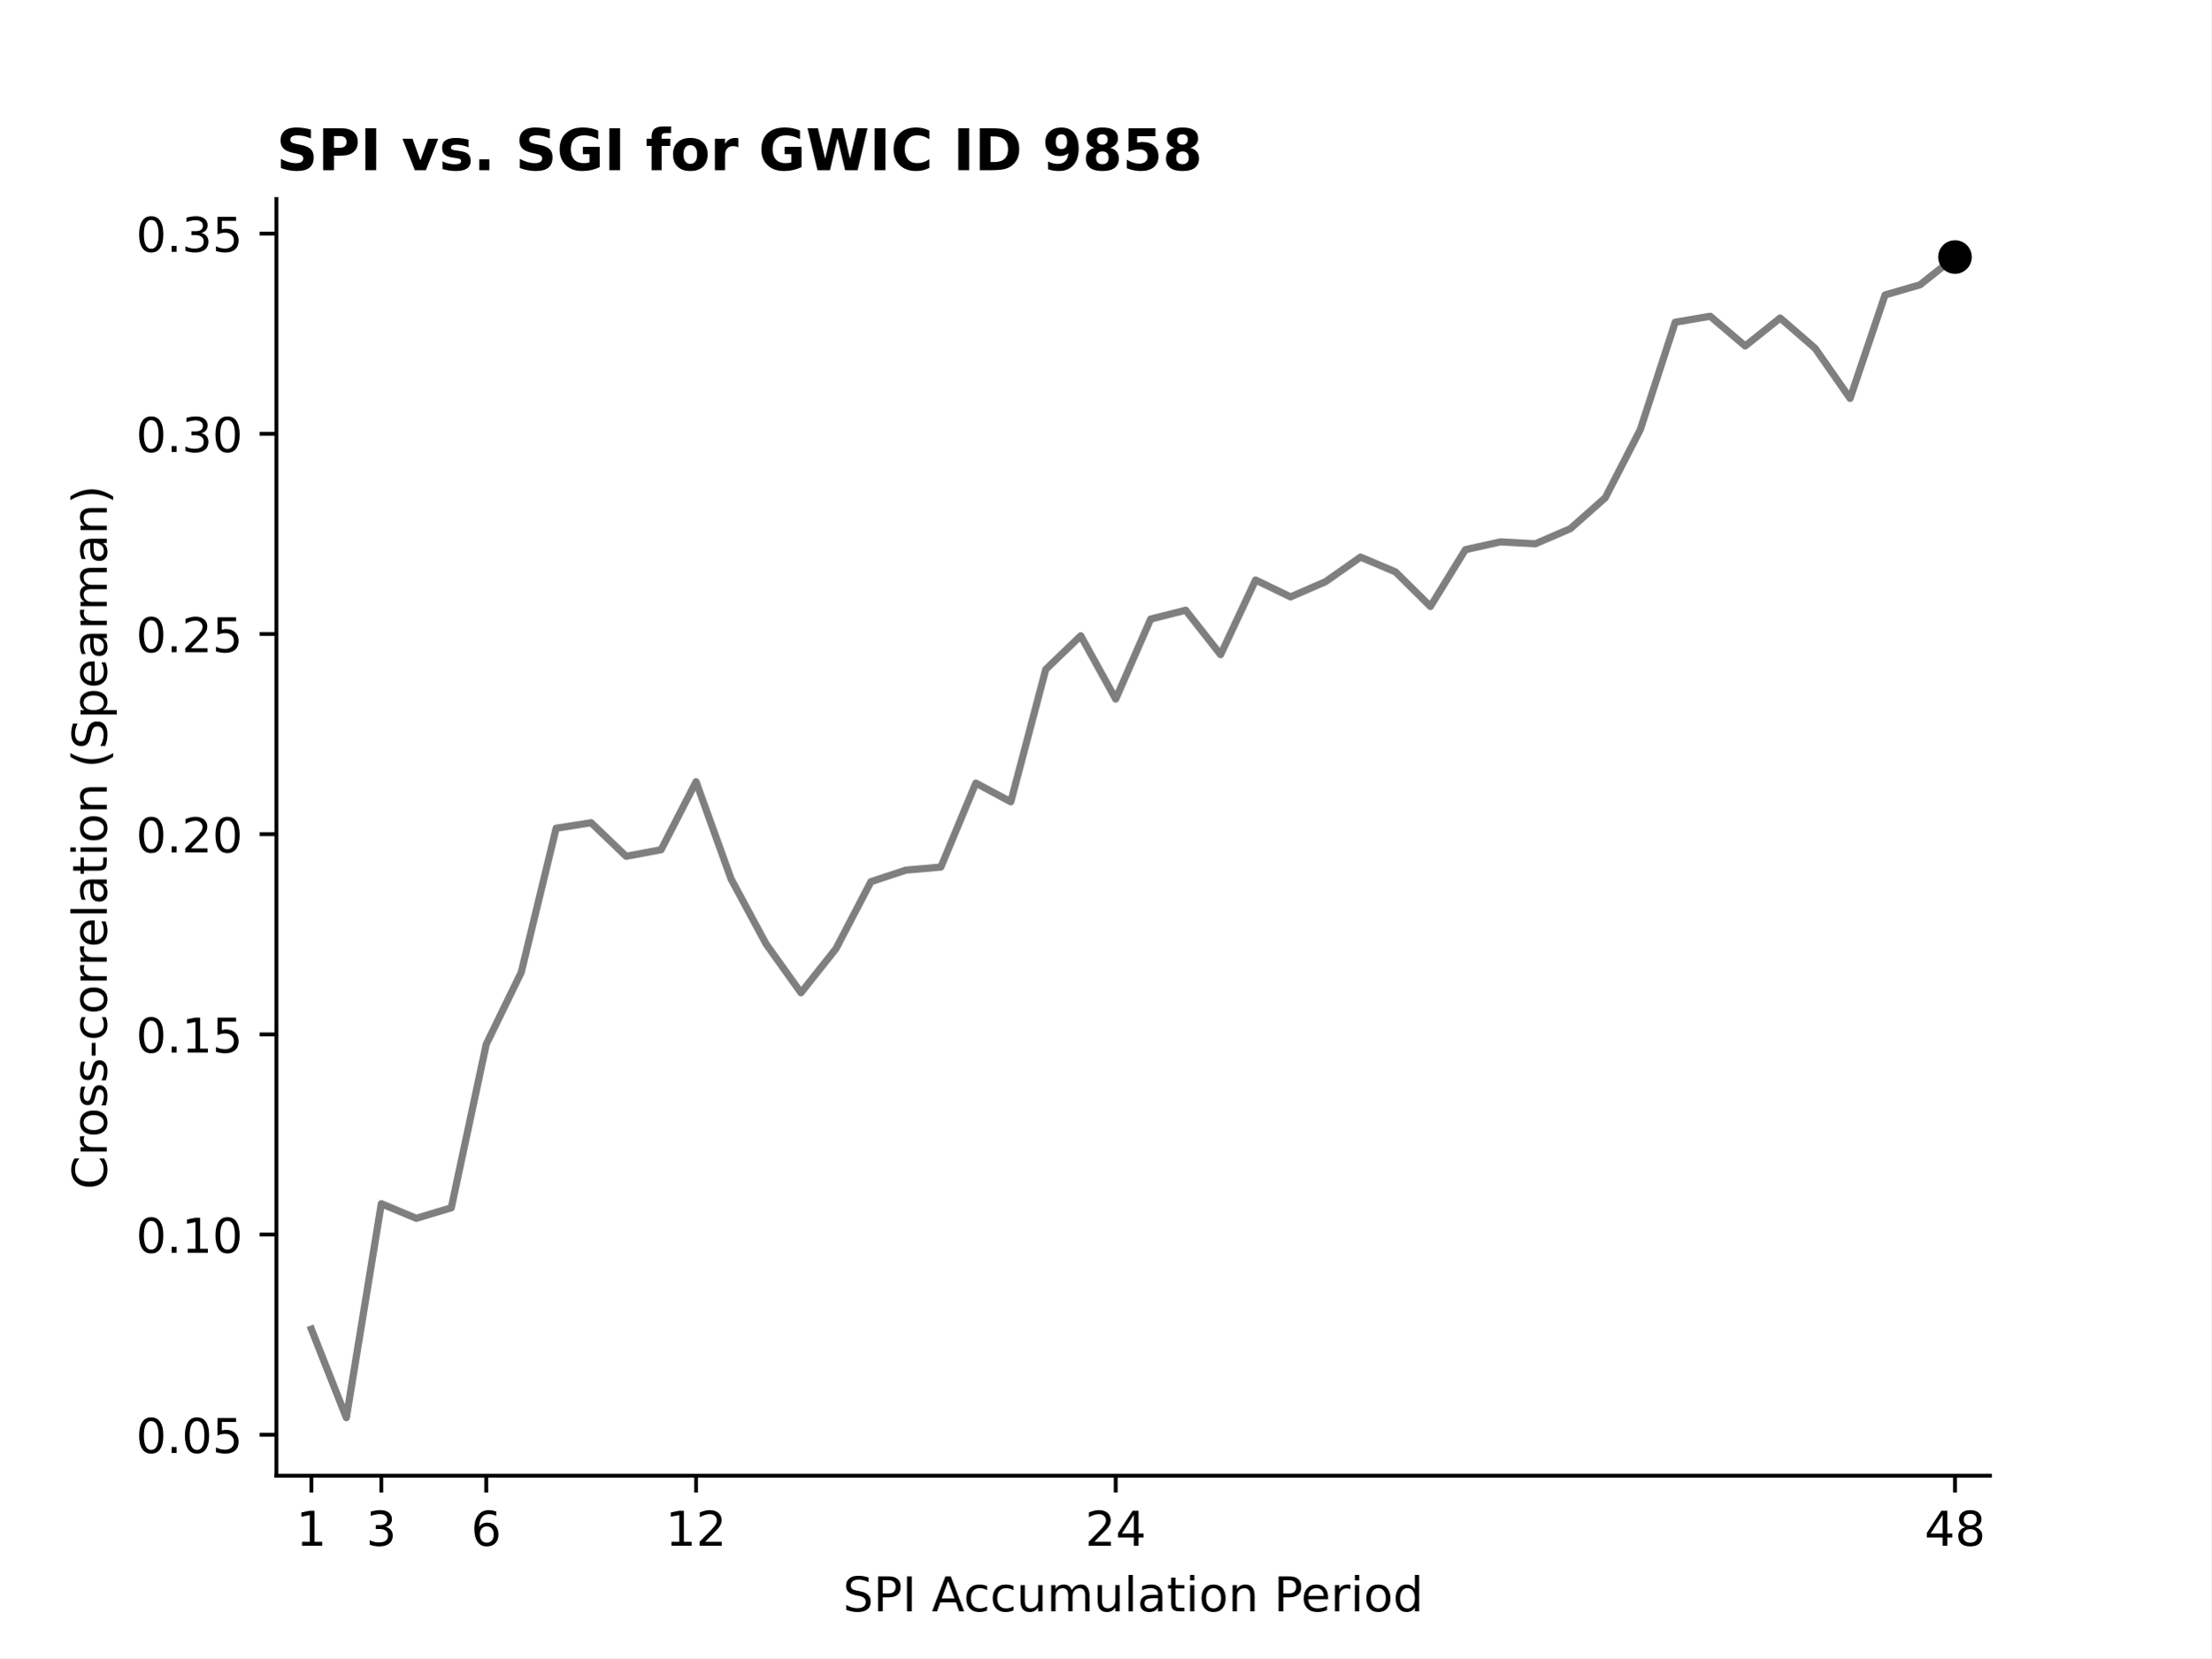
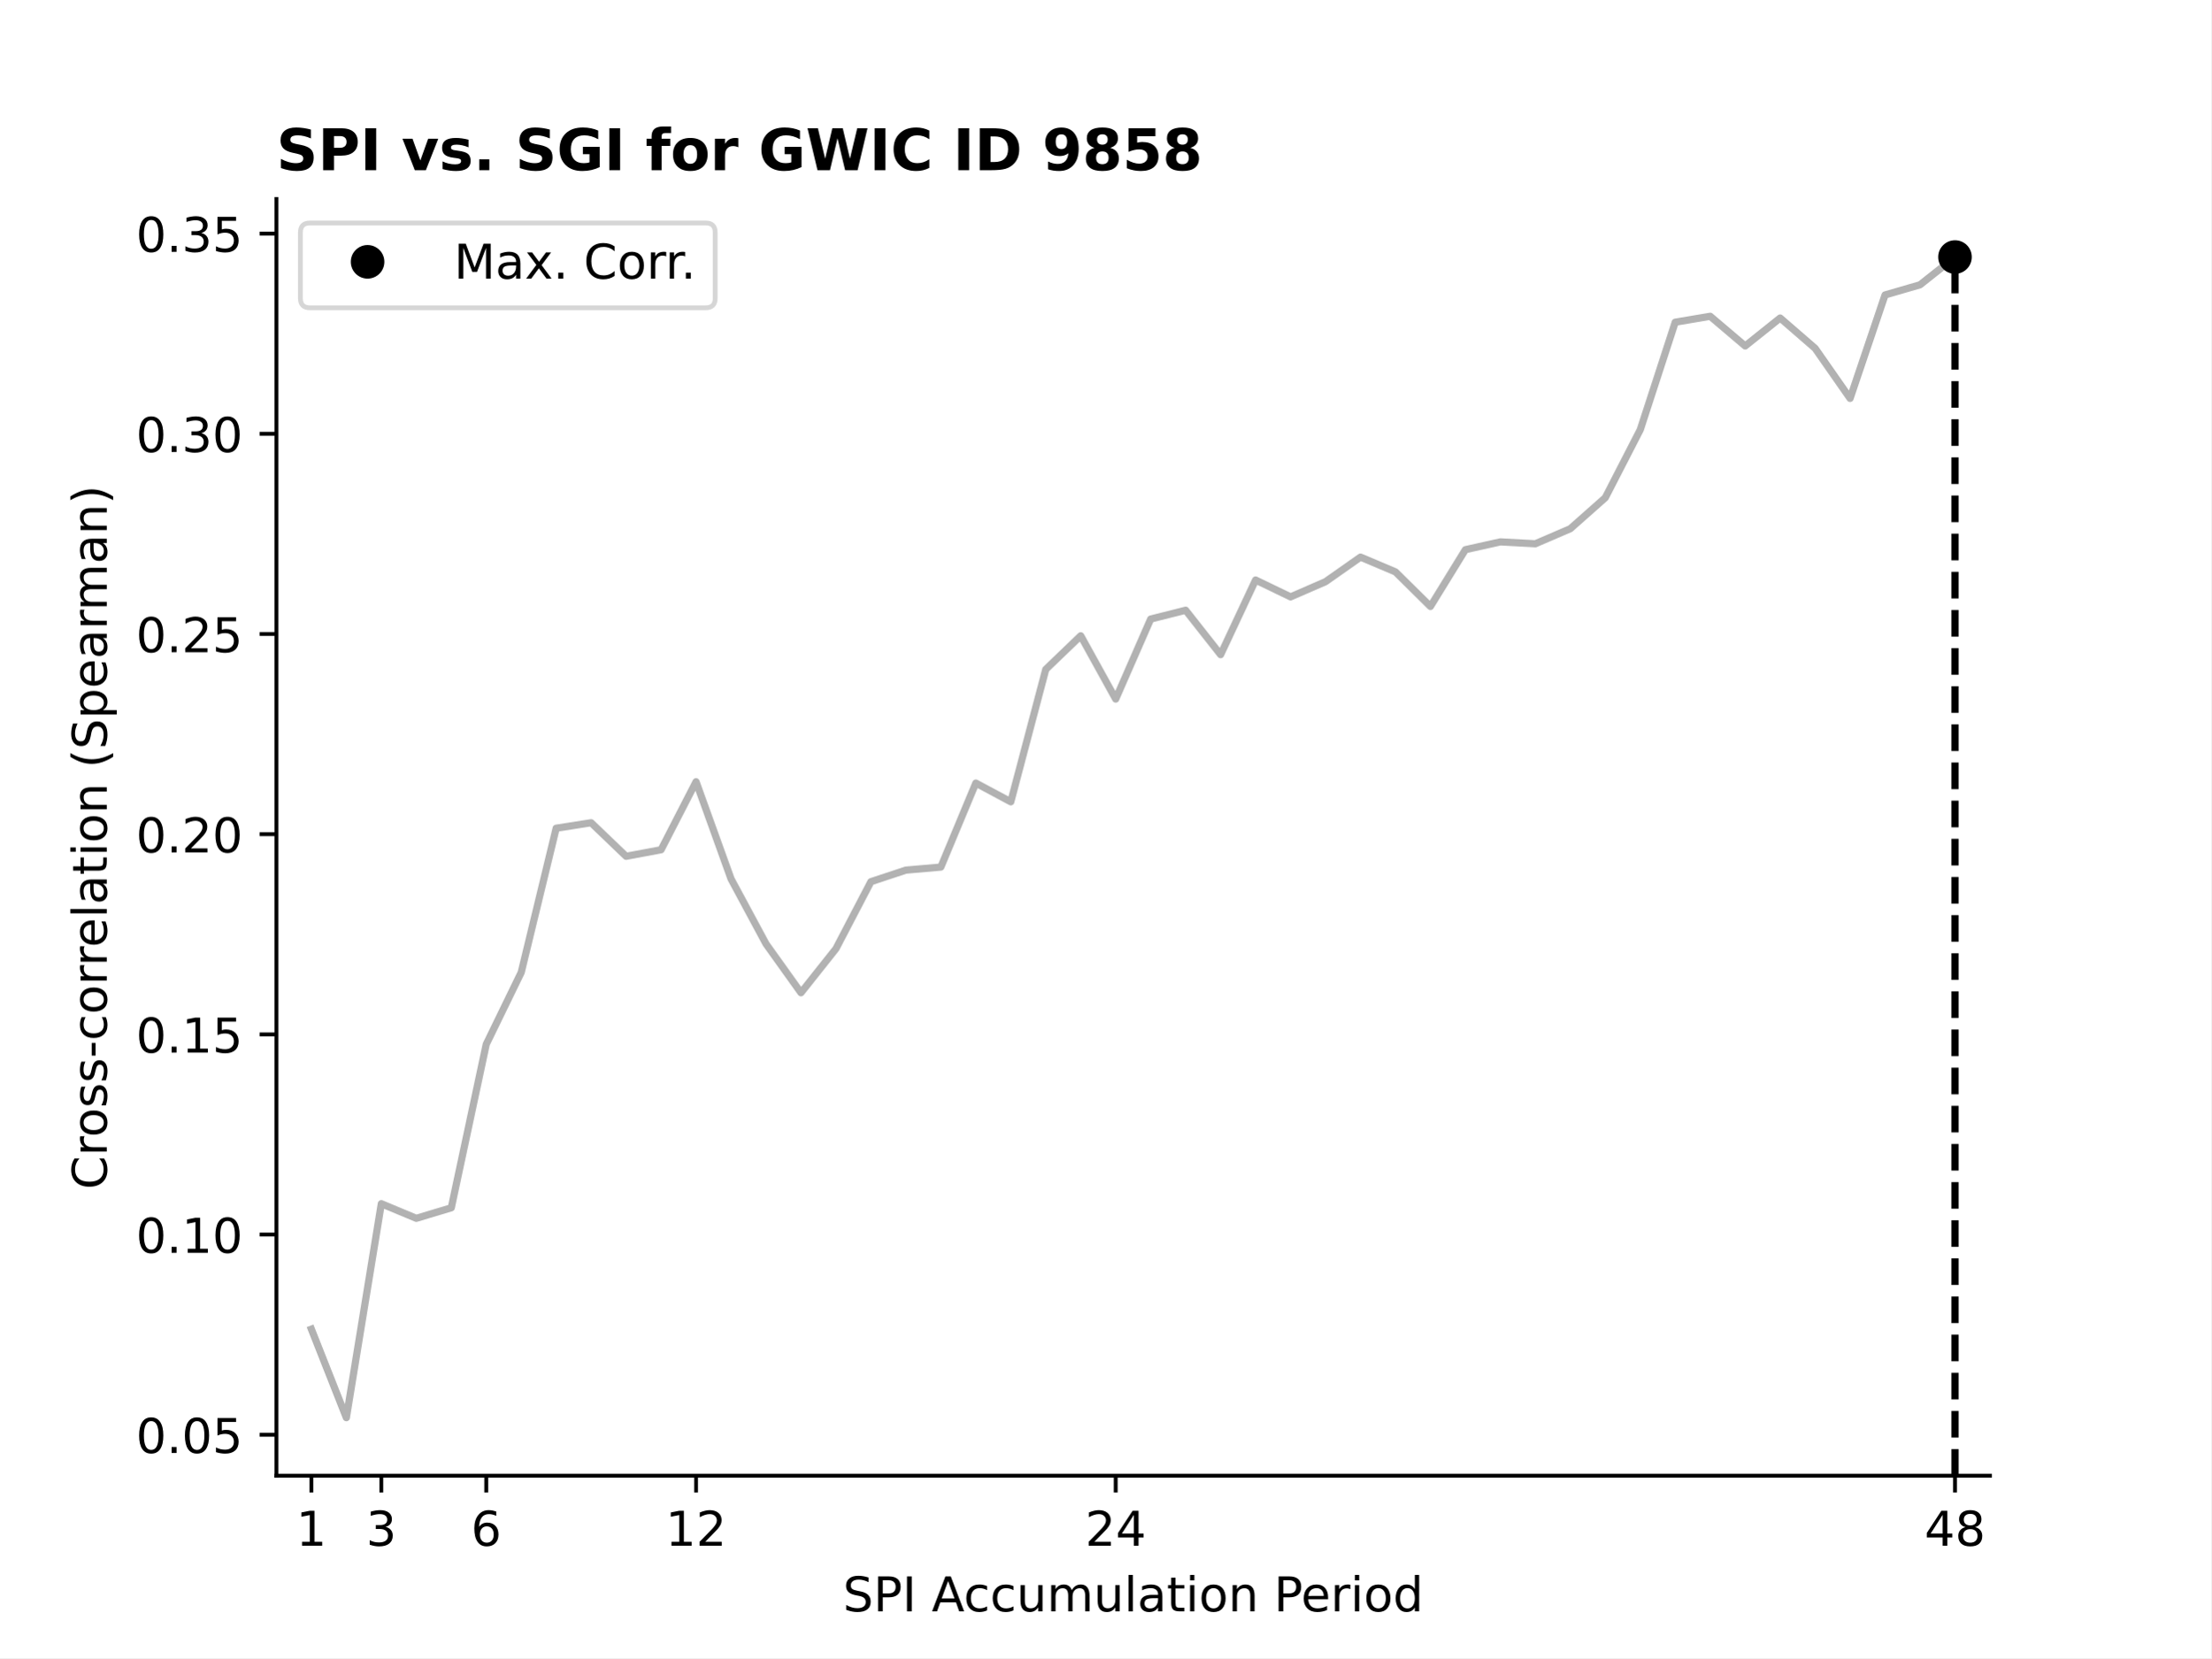
<svg xmlns="http://www.w3.org/2000/svg" xmlns:xlink="http://www.w3.org/1999/xlink" width="460.8pt" height="345.6pt" viewBox="0 0 460.8 345.6" version="1.1">
  <defs>
    <style type="text/css">*{stroke-linejoin: round; stroke-linecap: butt}</style>
  </defs>
  <g id="figure_1">
    <g id="patch_1">
      <path d="M 0 345.6  L 460.8 345.6  L 460.8 0  L 0 0  z " style="fill: #ffffff" />
    </g>
    <g id="axes_1">
      <g id="patch_2">
        <path d="M 57.6 307.584  L 414.72 307.584  L 414.72 41.472  L 57.6 41.472  z " style="fill: #ffffff" />
      </g>
      <g id="matplotlib.axis_1">
        <g id="xtick_1">
          <g id="line2d_1">
            <defs>
-               <path id="m1fa69f04c6" d="M 0 0  L 0 3.5  " style="stroke: #000000; stroke-width: 0.8" />
+               <path id="m9d9005fbd4" d="M 0 0  L 0 3.5  " style="stroke: #000000; stroke-width: 0.8" />
            </defs>
            <g>
-               <use xlink:href="#m1fa69f04c6" x="64.888" y="307.584" style="stroke: #000000; stroke-width: 0.8" />
+               <use xlink:href="#m9d9005fbd4" x="64.888" y="307.584" style="stroke: #000000; stroke-width: 0.8" />
            </g>
          </g>
          <g id="text_1">
            <g transform="translate(61.70691 322.1824) scale(0.1 -0.1)">
              <defs>
                <path id="DejaVuSans-31" d="M 794 531  L 1825 531  L 1825 4091  L 703 3866  L 703 4441  L 1819 4666  L 2450 4666  L 2450 531  L 3481 531  L 3481 0  L 794 0  L 794 531  z " transform="scale(0.015625)" />
              </defs>
              <use xlink:href="#DejaVuSans-31" />
            </g>
          </g>
        </g>
        <g id="xtick_2">
          <g id="line2d_2">
            <g>
-               <use xlink:href="#m1fa69f04c6" x="79.464" y="307.584" style="stroke: #000000; stroke-width: 0.8" />
+               <use xlink:href="#m9d9005fbd4" x="79.464" y="307.584" style="stroke: #000000; stroke-width: 0.8" />
            </g>
          </g>
          <g id="text_2">
            <g transform="translate(76.28324 322.1824) scale(0.1 -0.1)">
              <defs>
                <path id="DejaVuSans-33" d="M 2597 2516  Q 3050 2419 3304 2112  Q 3559 1806 3559 1356  Q 3559 666 3084 287  Q 2609 -91 1734 -91  Q 1441 -91 1130 -33  Q 819 25 488 141  L 488 750  Q 750 597 1062 519  Q 1375 441 1716 441  Q 2309 441 2620 675  Q 2931 909 2931 1356  Q 2931 1769 2642 2001  Q 2353 2234 1838 2234  L 1294 2234  L 1294 2753  L 1863 2753  Q 2328 2753 2575 2939  Q 2822 3125 2822 3475  Q 2822 3834 2567 4026  Q 2313 4219 1838 4219  Q 1578 4219 1281 4162  Q 984 4106 628 3988  L 628 4550  Q 988 4650 1302 4700  Q 1616 4750 1894 4750  Q 2613 4750 3031 4423  Q 3450 4097 3450 3541  Q 3450 3153 3228 2886  Q 3006 2619 2597 2516  z " transform="scale(0.015625)" />
              </defs>
              <use xlink:href="#DejaVuSans-33" />
            </g>
          </g>
        </g>
        <g id="xtick_3">
          <g id="line2d_3">
            <g>
-               <use xlink:href="#m1fa69f04c6" x="101.329" y="307.584" style="stroke: #000000; stroke-width: 0.8" />
+               <use xlink:href="#m9d9005fbd4" x="101.329" y="307.584" style="stroke: #000000; stroke-width: 0.8" />
            </g>
          </g>
          <g id="text_3">
            <g transform="translate(98.14773 322.1824) scale(0.1 -0.1)">
              <defs>
                <path id="DejaVuSans-36" d="M 2113 2584  Q 1688 2584 1439 2293  Q 1191 2003 1191 1497  Q 1191 994 1439 701  Q 1688 409 2113 409  Q 2538 409 2786 701  Q 3034 994 3034 1497  Q 3034 2003 2786 2293  Q 2538 2584 2113 2584  z M 3366 4563  L 3366 3988  Q 3128 4100 2886 4159  Q 2644 4219 2406 4219  Q 1781 4219 1451 3797  Q 1122 3375 1075 2522  Q 1259 2794 1537 2939  Q 1816 3084 2150 3084  Q 2853 3084 3261 2657  Q 3669 2231 3669 1497  Q 3669 778 3244 343  Q 2819 -91 2113 -91  Q 1303 -91 875 529  Q 447 1150 447 2328  Q 447 3434 972 4092  Q 1497 4750 2381 4750  Q 2619 4750 2861 4703  Q 3103 4656 3366 4563  z " transform="scale(0.015625)" />
              </defs>
              <use xlink:href="#DejaVuSans-36" />
            </g>
          </g>
        </g>
        <g id="xtick_4">
          <g id="line2d_4">
            <g>
-               <use xlink:href="#m1fa69f04c6" x="145.058" y="307.584" style="stroke: #000000; stroke-width: 0.8" />
+               <use xlink:href="#m9d9005fbd4" x="145.058" y="307.584" style="stroke: #000000; stroke-width: 0.8" />
            </g>
          </g>
          <g id="text_4">
            <g transform="translate(138.6955 322.1824) scale(0.1 -0.1)">
              <defs>
                <path id="DejaVuSans-32" d="M 1228 531  L 3431 531  L 3431 0  L 469 0  L 469 531  Q 828 903 1448 1529  Q 2069 2156 2228 2338  Q 2531 2678 2651 2914  Q 2772 3150 2772 3378  Q 2772 3750 2511 3984  Q 2250 4219 1831 4219  Q 1534 4219 1204 4116  Q 875 4013 500 3803  L 500 4441  Q 881 4594 1212 4672  Q 1544 4750 1819 4750  Q 2544 4750 2975 4387  Q 3406 4025 3406 3419  Q 3406 3131 3298 2873  Q 3191 2616 2906 2266  Q 2828 2175 2409 1742  Q 1991 1309 1228 531  z " transform="scale(0.015625)" />
              </defs>
              <use xlink:href="#DejaVuSans-31" />
              <use xlink:href="#DejaVuSans-32" x="63.623" />
            </g>
          </g>
        </g>
        <g id="xtick_5">
          <g id="line2d_5">
            <g>
-               <use xlink:href="#m1fa69f04c6" x="232.516" y="307.584" style="stroke: #000000; stroke-width: 0.8" />
+               <use xlink:href="#m9d9005fbd4" x="232.516" y="307.584" style="stroke: #000000; stroke-width: 0.8" />
            </g>
          </g>
          <g id="text_5">
            <g transform="translate(226.1534 322.1824) scale(0.1 -0.1)">
              <defs>
                <path id="DejaVuSans-34" d="M 2419 4116  L 825 1625  L 2419 1625  L 2419 4116  z M 2253 4666  L 3047 4666  L 3047 1625  L 3713 1625  L 3713 1100  L 3047 1100  L 3047 0  L 2419 0  L 2419 1100  L 313 1100  L 313 1709  L 2253 4666  z " transform="scale(0.015625)" />
              </defs>
              <use xlink:href="#DejaVuSans-32" />
              <use xlink:href="#DejaVuSans-34" x="63.623" />
            </g>
          </g>
        </g>
        <g id="xtick_6">
          <g id="line2d_6">
            <g>
-               <use xlink:href="#m1fa69f04c6" x="407.432" y="307.584" style="stroke: #000000; stroke-width: 0.8" />
+               <use xlink:href="#m9d9005fbd4" x="407.432" y="307.584" style="stroke: #000000; stroke-width: 0.8" />
            </g>
          </g>
          <g id="text_6">
            <g transform="translate(401.0693 322.1824) scale(0.1 -0.1)">
              <defs>
                <path id="DejaVuSans-38" d="M 2034 2216  Q 1584 2216 1326 1975  Q 1069 1734 1069 1313  Q 1069 891 1326 650  Q 1584 409 2034 409  Q 2484 409 2743 651  Q 3003 894 3003 1313  Q 3003 1734 2745 1975  Q 2488 2216 2034 2216  z M 1403 2484  Q 997 2584 770 2862  Q 544 3141 544 3541  Q 544 4100 942 4425  Q 1341 4750 2034 4750  Q 2731 4750 3128 4425  Q 3525 4100 3525 3541  Q 3525 3141 3298 2862  Q 3072 2584 2669 2484  Q 3125 2378 3379 2068  Q 3634 1759 3634 1313  Q 3634 634 3220 271  Q 2806 -91 2034 -91  Q 1263 -91 848 271  Q 434 634 434 1313  Q 434 1759 690 2068  Q 947 2378 1403 2484  z M 1172 3481  Q 1172 3119 1398 2916  Q 1625 2713 2034 2713  Q 2441 2713 2670 2916  Q 2900 3119 2900 3481  Q 2900 3844 2670 4047  Q 2441 4250 2034 4250  Q 1625 4250 1398 4047  Q 1172 3844 1172 3481  z " transform="scale(0.015625)" />
              </defs>
              <use xlink:href="#DejaVuSans-34" />
              <use xlink:href="#DejaVuSans-38" x="63.623" />
            </g>
          </g>
        </g>
        <g id="text_7">
          <g transform="translate(175.66 335.8606) scale(0.1 -0.1)">
            <defs>
              <path id="DejaVuSans-53" d="M 3425 4513  L 3425 3897  Q 3066 4069 2747 4153  Q 2428 4238 2131 4238  Q 1616 4238 1336 4038  Q 1056 3838 1056 3469  Q 1056 3159 1242 3001  Q 1428 2844 1947 2747  L 2328 2669  Q 3034 2534 3370 2195  Q 3706 1856 3706 1288  Q 3706 609 3251 259  Q 2797 -91 1919 -91  Q 1588 -91 1214 -16  Q 841 59 441 206  L 441 856  Q 825 641 1194 531  Q 1563 422 1919 422  Q 2459 422 2753 634  Q 3047 847 3047 1241  Q 3047 1584 2836 1778  Q 2625 1972 2144 2069  L 1759 2144  Q 1053 2284 737 2584  Q 422 2884 422 3419  Q 422 4038 858 4394  Q 1294 4750 2059 4750  Q 2388 4750 2728 4690  Q 3069 4631 3425 4513  z " transform="scale(0.015625)" />
              <path id="DejaVuSans-50" d="M 1259 4147  L 1259 2394  L 2053 2394  Q 2494 2394 2734 2622  Q 2975 2850 2975 3272  Q 2975 3691 2734 3919  Q 2494 4147 2053 4147  L 1259 4147  z M 628 4666  L 2053 4666  Q 2838 4666 3239 4311  Q 3641 3956 3641 3272  Q 3641 2581 3239 2228  Q 2838 1875 2053 1875  L 1259 1875  L 1259 0  L 628 0  L 628 4666  z " transform="scale(0.015625)" />
              <path id="DejaVuSans-49" d="M 628 4666  L 1259 4666  L 1259 0  L 628 0  L 628 4666  z " transform="scale(0.015625)" />
              <path id="DejaVuSans-20" transform="scale(0.015625)" />
              <path id="DejaVuSans-41" d="M 2188 4044  L 1331 1722  L 3047 1722  L 2188 4044  z M 1831 4666  L 2547 4666  L 4325 0  L 3669 0  L 3244 1197  L 1141 1197  L 716 0  L 50 0  L 1831 4666  z " transform="scale(0.015625)" />
              <path id="DejaVuSans-63" d="M 3122 3366  L 3122 2828  Q 2878 2963 2633 3030  Q 2388 3097 2138 3097  Q 1578 3097 1268 2742  Q 959 2388 959 1747  Q 959 1106 1268 751  Q 1578 397 2138 397  Q 2388 397 2633 464  Q 2878 531 3122 666  L 3122 134  Q 2881 22 2623 -34  Q 2366 -91 2075 -91  Q 1284 -91 818 406  Q 353 903 353 1747  Q 353 2603 823 3093  Q 1294 3584 2113 3584  Q 2378 3584 2631 3529  Q 2884 3475 3122 3366  z " transform="scale(0.015625)" />
              <path id="DejaVuSans-75" d="M 544 1381  L 544 3500  L 1119 3500  L 1119 1403  Q 1119 906 1312 657  Q 1506 409 1894 409  Q 2359 409 2629 706  Q 2900 1003 2900 1516  L 2900 3500  L 3475 3500  L 3475 0  L 2900 0  L 2900 538  Q 2691 219 2414 64  Q 2138 -91 1772 -91  Q 1169 -91 856 284  Q 544 659 544 1381  z M 1991 3584  L 1991 3584  z " transform="scale(0.015625)" />
              <path id="DejaVuSans-6d" d="M 3328 2828  Q 3544 3216 3844 3400  Q 4144 3584 4550 3584  Q 5097 3584 5394 3201  Q 5691 2819 5691 2113  L 5691 0  L 5113 0  L 5113 2094  Q 5113 2597 4934 2840  Q 4756 3084 4391 3084  Q 3944 3084 3684 2787  Q 3425 2491 3425 1978  L 3425 0  L 2847 0  L 2847 2094  Q 2847 2600 2669 2842  Q 2491 3084 2119 3084  Q 1678 3084 1418 2786  Q 1159 2488 1159 1978  L 1159 0  L 581 0  L 581 3500  L 1159 3500  L 1159 2956  Q 1356 3278 1631 3431  Q 1906 3584 2284 3584  Q 2666 3584 2933 3390  Q 3200 3197 3328 2828  z " transform="scale(0.015625)" />
              <path id="DejaVuSans-6c" d="M 603 4863  L 1178 4863  L 1178 0  L 603 0  L 603 4863  z " transform="scale(0.015625)" />
              <path id="DejaVuSans-61" d="M 2194 1759  Q 1497 1759 1228 1600  Q 959 1441 959 1056  Q 959 750 1161 570  Q 1363 391 1709 391  Q 2188 391 2477 730  Q 2766 1069 2766 1631  L 2766 1759  L 2194 1759  z M 3341 1997  L 3341 0  L 2766 0  L 2766 531  Q 2569 213 2275 61  Q 1981 -91 1556 -91  Q 1019 -91 701 211  Q 384 513 384 1019  Q 384 1609 779 1909  Q 1175 2209 1959 2209  L 2766 2209  L 2766 2266  Q 2766 2663 2505 2880  Q 2244 3097 1772 3097  Q 1472 3097 1187 3025  Q 903 2953 641 2809  L 641 3341  Q 956 3463 1253 3523  Q 1550 3584 1831 3584  Q 2591 3584 2966 3190  Q 3341 2797 3341 1997  z " transform="scale(0.015625)" />
              <path id="DejaVuSans-74" d="M 1172 4494  L 1172 3500  L 2356 3500  L 2356 3053  L 1172 3053  L 1172 1153  Q 1172 725 1289 603  Q 1406 481 1766 481  L 2356 481  L 2356 0  L 1766 0  Q 1100 0 847 248  Q 594 497 594 1153  L 594 3053  L 172 3053  L 172 3500  L 594 3500  L 594 4494  L 1172 4494  z " transform="scale(0.015625)" />
              <path id="DejaVuSans-69" d="M 603 3500  L 1178 3500  L 1178 0  L 603 0  L 603 3500  z M 603 4863  L 1178 4863  L 1178 4134  L 603 4134  L 603 4863  z " transform="scale(0.015625)" />
              <path id="DejaVuSans-6f" d="M 1959 3097  Q 1497 3097 1228 2736  Q 959 2375 959 1747  Q 959 1119 1226 758  Q 1494 397 1959 397  Q 2419 397 2687 759  Q 2956 1122 2956 1747  Q 2956 2369 2687 2733  Q 2419 3097 1959 3097  z M 1959 3584  Q 2709 3584 3137 3096  Q 3566 2609 3566 1747  Q 3566 888 3137 398  Q 2709 -91 1959 -91  Q 1206 -91 779 398  Q 353 888 353 1747  Q 353 2609 779 3096  Q 1206 3584 1959 3584  z " transform="scale(0.015625)" />
              <path id="DejaVuSans-6e" d="M 3513 2113  L 3513 0  L 2938 0  L 2938 2094  Q 2938 2591 2744 2837  Q 2550 3084 2163 3084  Q 1697 3084 1428 2787  Q 1159 2491 1159 1978  L 1159 0  L 581 0  L 581 3500  L 1159 3500  L 1159 2956  Q 1366 3272 1645 3428  Q 1925 3584 2291 3584  Q 2894 3584 3203 3211  Q 3513 2838 3513 2113  z " transform="scale(0.015625)" />
              <path id="DejaVuSans-65" d="M 3597 1894  L 3597 1613  L 953 1613  Q 991 1019 1311 708  Q 1631 397 2203 397  Q 2534 397 2845 478  Q 3156 559 3463 722  L 3463 178  Q 3153 47 2828 -22  Q 2503 -91 2169 -91  Q 1331 -91 842 396  Q 353 884 353 1716  Q 353 2575 817 3079  Q 1281 3584 2069 3584  Q 2775 3584 3186 3129  Q 3597 2675 3597 1894  z M 3022 2063  Q 3016 2534 2758 2815  Q 2500 3097 2075 3097  Q 1594 3097 1305 2825  Q 1016 2553 972 2059  L 3022 2063  z " transform="scale(0.015625)" />
              <path id="DejaVuSans-72" d="M 2631 2963  Q 2534 3019 2420 3045  Q 2306 3072 2169 3072  Q 1681 3072 1420 2755  Q 1159 2438 1159 1844  L 1159 0  L 581 0  L 581 3500  L 1159 3500  L 1159 2956  Q 1341 3275 1631 3429  Q 1922 3584 2338 3584  Q 2397 3584 2469 3576  Q 2541 3569 2628 3553  L 2631 2963  z " transform="scale(0.015625)" />
              <path id="DejaVuSans-64" d="M 2906 2969  L 2906 4863  L 3481 4863  L 3481 0  L 2906 0  L 2906 525  Q 2725 213 2448 61  Q 2172 -91 1784 -91  Q 1150 -91 751 415  Q 353 922 353 1747  Q 353 2572 751 3078  Q 1150 3584 1784 3584  Q 2172 3584 2448 3432  Q 2725 3281 2906 2969  z M 947 1747  Q 947 1113 1208 752  Q 1469 391 1925 391  Q 2381 391 2643 752  Q 2906 1113 2906 1747  Q 2906 2381 2643 2742  Q 2381 3103 1925 3103  Q 1469 3103 1208 2742  Q 947 2381 947 1747  z " transform="scale(0.015625)" />
            </defs>
            <use xlink:href="#DejaVuSans-53" />
            <use xlink:href="#DejaVuSans-50" x="63.477" />
            <use xlink:href="#DejaVuSans-49" x="123.779" />
            <use xlink:href="#DejaVuSans-20" x="153.271" />
            <use xlink:href="#DejaVuSans-41" x="185.059" />
            <use xlink:href="#DejaVuSans-63" x="251.717" />
            <use xlink:href="#DejaVuSans-63" x="306.697" />
            <use xlink:href="#DejaVuSans-75" x="361.678" />
            <use xlink:href="#DejaVuSans-6d" x="425.057" />
            <use xlink:href="#DejaVuSans-75" x="522.469" />
            <use xlink:href="#DejaVuSans-6c" x="585.848" />
            <use xlink:href="#DejaVuSans-61" x="613.631" />
            <use xlink:href="#DejaVuSans-74" x="674.91" />
            <use xlink:href="#DejaVuSans-69" x="714.119" />
            <use xlink:href="#DejaVuSans-6f" x="741.902" />
            <use xlink:href="#DejaVuSans-6e" x="803.084" />
            <use xlink:href="#DejaVuSans-20" x="866.463" />
            <use xlink:href="#DejaVuSans-50" x="898.25" />
            <use xlink:href="#DejaVuSans-65" x="954.928" />
            <use xlink:href="#DejaVuSans-72" x="1016.451" />
            <use xlink:href="#DejaVuSans-69" x="1057.564" />
            <use xlink:href="#DejaVuSans-6f" x="1085.348" />
            <use xlink:href="#DejaVuSans-64" x="1146.529" />
          </g>
        </g>
      </g>
      <g id="matplotlib.axis_2">
        <g id="ytick_1">
          <g id="line2d_7">
            <defs>
-               <path id="m7f616c472c" d="M 0 0  L -3.5 0  " style="stroke: #000000; stroke-width: 0.8" />
+               <path id="m19c62d7683" d="M 0 0  L -3.5 0  " style="stroke: #000000; stroke-width: 0.8" />
            </defs>
            <g>
-               <use xlink:href="#m7f616c472c" x="57.6" y="299.049" style="stroke: #000000; stroke-width: 0.8" />
+               <use xlink:href="#m19c62d7683" x="57.6" y="299.049" style="stroke: #000000; stroke-width: 0.8" />
            </g>
          </g>
          <g id="text_8">
            <g transform="translate(28.33438 302.8481) scale(0.1 -0.1)">
              <defs>
                <path id="DejaVuSans-30" d="M 2034 4250  Q 1547 4250 1301 3770  Q 1056 3291 1056 2328  Q 1056 1369 1301 889  Q 1547 409 2034 409  Q 2525 409 2770 889  Q 3016 1369 3016 2328  Q 3016 3291 2770 3770  Q 2525 4250 2034 4250  z M 2034 4750  Q 2819 4750 3233 4129  Q 3647 3509 3647 2328  Q 3647 1150 3233 529  Q 2819 -91 2034 -91  Q 1250 -91 836 529  Q 422 1150 422 2328  Q 422 3509 836 4129  Q 1250 4750 2034 4750  z " transform="scale(0.015625)" />
                <path id="DejaVuSans-2e" d="M 684 794  L 1344 794  L 1344 0  L 684 0  L 684 794  z " transform="scale(0.015625)" />
                <path id="DejaVuSans-35" d="M 691 4666  L 3169 4666  L 3169 4134  L 1269 4134  L 1269 2991  Q 1406 3038 1543 3061  Q 1681 3084 1819 3084  Q 2600 3084 3056 2656  Q 3513 2228 3513 1497  Q 3513 744 3044 326  Q 2575 -91 1722 -91  Q 1428 -91 1123 -41  Q 819 9 494 109  L 494 744  Q 775 591 1075 516  Q 1375 441 1709 441  Q 2250 441 2565 725  Q 2881 1009 2881 1497  Q 2881 1984 2565 2268  Q 2250 2553 1709 2553  Q 1456 2553 1204 2497  Q 953 2441 691 2322  L 691 4666  z " transform="scale(0.015625)" />
              </defs>
              <use xlink:href="#DejaVuSans-30" />
              <use xlink:href="#DejaVuSans-2e" x="63.623" />
              <use xlink:href="#DejaVuSans-30" x="95.41" />
              <use xlink:href="#DejaVuSans-35" x="159.033" />
            </g>
          </g>
        </g>
        <g id="ytick_2">
          <g id="line2d_8">
            <g>
-               <use xlink:href="#m7f616c472c" x="57.6" y="257.321" style="stroke: #000000; stroke-width: 0.8" />
+               <use xlink:href="#m19c62d7683" x="57.6" y="257.321" style="stroke: #000000; stroke-width: 0.8" />
            </g>
          </g>
          <g id="text_9">
            <g transform="translate(28.33438 261.1207) scale(0.1 -0.1)">
              <use xlink:href="#DejaVuSans-30" />
              <use xlink:href="#DejaVuSans-2e" x="63.623" />
              <use xlink:href="#DejaVuSans-31" x="95.41" />
              <use xlink:href="#DejaVuSans-30" x="159.033" />
            </g>
          </g>
        </g>
        <g id="ytick_3">
          <g id="line2d_9">
            <g>
-               <use xlink:href="#m7f616c472c" x="57.6" y="215.594" style="stroke: #000000; stroke-width: 0.8" />
+               <use xlink:href="#m19c62d7683" x="57.6" y="215.594" style="stroke: #000000; stroke-width: 0.8" />
            </g>
          </g>
          <g id="text_10">
            <g transform="translate(28.33438 219.3933) scale(0.1 -0.1)">
              <use xlink:href="#DejaVuSans-30" />
              <use xlink:href="#DejaVuSans-2e" x="63.623" />
              <use xlink:href="#DejaVuSans-31" x="95.41" />
              <use xlink:href="#DejaVuSans-35" x="159.033" />
            </g>
          </g>
        </g>
        <g id="ytick_4">
          <g id="line2d_10">
            <g>
-               <use xlink:href="#m7f616c472c" x="57.6" y="173.867" style="stroke: #000000; stroke-width: 0.8" />
+               <use xlink:href="#m19c62d7683" x="57.6" y="173.867" style="stroke: #000000; stroke-width: 0.8" />
            </g>
          </g>
          <g id="text_11">
            <g transform="translate(28.33438 177.6659) scale(0.1 -0.1)">
              <use xlink:href="#DejaVuSans-30" />
              <use xlink:href="#DejaVuSans-2e" x="63.623" />
              <use xlink:href="#DejaVuSans-32" x="95.41" />
              <use xlink:href="#DejaVuSans-30" x="159.033" />
            </g>
          </g>
        </g>
        <g id="ytick_5">
          <g id="line2d_11">
            <g>
-               <use xlink:href="#m7f616c472c" x="57.6" y="132.139" style="stroke: #000000; stroke-width: 0.8" />
+               <use xlink:href="#m19c62d7683" x="57.6" y="132.139" style="stroke: #000000; stroke-width: 0.8" />
            </g>
          </g>
          <g id="text_12">
            <g transform="translate(28.33438 135.9385) scale(0.1 -0.1)">
              <use xlink:href="#DejaVuSans-30" />
              <use xlink:href="#DejaVuSans-2e" x="63.623" />
              <use xlink:href="#DejaVuSans-32" x="95.41" />
              <use xlink:href="#DejaVuSans-35" x="159.033" />
            </g>
          </g>
        </g>
        <g id="ytick_6">
          <g id="line2d_12">
            <g>
-               <use xlink:href="#m7f616c472c" x="57.6" y="90.412" style="stroke: #000000; stroke-width: 0.8" />
+               <use xlink:href="#m19c62d7683" x="57.6" y="90.412" style="stroke: #000000; stroke-width: 0.8" />
            </g>
          </g>
          <g id="text_13">
            <g transform="translate(28.33438 94.21113) scale(0.1 -0.1)">
              <use xlink:href="#DejaVuSans-30" />
              <use xlink:href="#DejaVuSans-2e" x="63.623" />
              <use xlink:href="#DejaVuSans-33" x="95.41" />
              <use xlink:href="#DejaVuSans-30" x="159.033" />
            </g>
          </g>
        </g>
        <g id="ytick_7">
          <g id="line2d_13">
            <g>
-               <use xlink:href="#m7f616c472c" x="57.6" y="48.685" style="stroke: #000000; stroke-width: 0.8" />
+               <use xlink:href="#m19c62d7683" x="57.6" y="48.685" style="stroke: #000000; stroke-width: 0.8" />
            </g>
          </g>
          <g id="text_14">
            <g transform="translate(28.33438 52.48374) scale(0.1 -0.1)">
              <use xlink:href="#DejaVuSans-30" />
              <use xlink:href="#DejaVuSans-2e" x="63.623" />
              <use xlink:href="#DejaVuSans-33" x="95.41" />
              <use xlink:href="#DejaVuSans-35" x="159.033" />
            </g>
          </g>
        </g>
        <g id="text_15">
          <g transform="translate(22.25469 247.9124) rotate(-90) scale(0.1 -0.1)">
            <defs>
              <path id="DejaVuSans-43" d="M 4122 4306  L 4122 3641  Q 3803 3938 3442 4084  Q 3081 4231 2675 4231  Q 1875 4231 1450 3742  Q 1025 3253 1025 2328  Q 1025 1406 1450 917  Q 1875 428 2675 428  Q 3081 428 3442 575  Q 3803 722 4122 1019  L 4122 359  Q 3791 134 3420 21  Q 3050 -91 2638 -91  Q 1578 -91 968 557  Q 359 1206 359 2328  Q 359 3453 968 4101  Q 1578 4750 2638 4750  Q 3056 4750 3426 4639  Q 3797 4528 4122 4306  z " transform="scale(0.015625)" />
              <path id="DejaVuSans-73" d="M 2834 3397  L 2834 2853  Q 2591 2978 2328 3040  Q 2066 3103 1784 3103  Q 1356 3103 1142 2972  Q 928 2841 928 2578  Q 928 2378 1081 2264  Q 1234 2150 1697 2047  L 1894 2003  Q 2506 1872 2764 1633  Q 3022 1394 3022 966  Q 3022 478 2636 193  Q 2250 -91 1575 -91  Q 1294 -91 989 -36  Q 684 19 347 128  L 347 722  Q 666 556 975 473  Q 1284 391 1588 391  Q 1994 391 2212 530  Q 2431 669 2431 922  Q 2431 1156 2273 1281  Q 2116 1406 1581 1522  L 1381 1569  Q 847 1681 609 1914  Q 372 2147 372 2553  Q 372 3047 722 3315  Q 1072 3584 1716 3584  Q 2034 3584 2315 3537  Q 2597 3491 2834 3397  z " transform="scale(0.015625)" />
              <path id="DejaVuSans-2d" d="M 313 2009  L 1997 2009  L 1997 1497  L 313 1497  L 313 2009  z " transform="scale(0.015625)" />
              <path id="DejaVuSans-28" d="M 1984 4856  Q 1566 4138 1362 3434  Q 1159 2731 1159 2009  Q 1159 1288 1364 580  Q 1569 -128 1984 -844  L 1484 -844  Q 1016 -109 783 600  Q 550 1309 550 2009  Q 550 2706 781 3412  Q 1013 4119 1484 4856  L 1984 4856  z " transform="scale(0.015625)" />
              <path id="DejaVuSans-70" d="M 1159 525  L 1159 -1331  L 581 -1331  L 581 3500  L 1159 3500  L 1159 2969  Q 1341 3281 1617 3432  Q 1894 3584 2278 3584  Q 2916 3584 3314 3078  Q 3713 2572 3713 1747  Q 3713 922 3314 415  Q 2916 -91 2278 -91  Q 1894 -91 1617 61  Q 1341 213 1159 525  z M 3116 1747  Q 3116 2381 2855 2742  Q 2594 3103 2138 3103  Q 1681 3103 1420 2742  Q 1159 2381 1159 1747  Q 1159 1113 1420 752  Q 1681 391 2138 391  Q 2594 391 2855 752  Q 3116 1113 3116 1747  z " transform="scale(0.015625)" />
              <path id="DejaVuSans-29" d="M 513 4856  L 1013 4856  Q 1481 4119 1714 3412  Q 1947 2706 1947 2009  Q 1947 1309 1714 600  Q 1481 -109 1013 -844  L 513 -844  Q 928 -128 1133 580  Q 1338 1288 1338 2009  Q 1338 2731 1133 3434  Q 928 4138 513 4856  z " transform="scale(0.015625)" />
            </defs>
            <use xlink:href="#DejaVuSans-43" />
            <use xlink:href="#DejaVuSans-72" x="69.824" />
            <use xlink:href="#DejaVuSans-6f" x="108.688" />
            <use xlink:href="#DejaVuSans-73" x="169.869" />
            <use xlink:href="#DejaVuSans-73" x="221.969" />
            <use xlink:href="#DejaVuSans-2d" x="274.068" />
            <use xlink:href="#DejaVuSans-63" x="310.152" />
            <use xlink:href="#DejaVuSans-6f" x="365.133" />
            <use xlink:href="#DejaVuSans-72" x="426.314" />
            <use xlink:href="#DejaVuSans-72" x="465.678" />
            <use xlink:href="#DejaVuSans-65" x="504.541" />
            <use xlink:href="#DejaVuSans-6c" x="566.064" />
            <use xlink:href="#DejaVuSans-61" x="593.848" />
            <use xlink:href="#DejaVuSans-74" x="655.127" />
            <use xlink:href="#DejaVuSans-69" x="694.336" />
            <use xlink:href="#DejaVuSans-6f" x="722.119" />
            <use xlink:href="#DejaVuSans-6e" x="783.301" />
            <use xlink:href="#DejaVuSans-20" x="846.68" />
            <use xlink:href="#DejaVuSans-28" x="878.467" />
            <use xlink:href="#DejaVuSans-53" x="917.48" />
            <use xlink:href="#DejaVuSans-70" x="980.957" />
            <use xlink:href="#DejaVuSans-65" x="1044.434" />
            <use xlink:href="#DejaVuSans-61" x="1105.957" />
            <use xlink:href="#DejaVuSans-72" x="1167.236" />
            <use xlink:href="#DejaVuSans-6d" x="1206.6" />
            <use xlink:href="#DejaVuSans-61" x="1304.012" />
            <use xlink:href="#DejaVuSans-6e" x="1365.291" />
            <use xlink:href="#DejaVuSans-29" x="1428.67" />
          </g>
        </g>
      </g>
      <g id="line2d_14">
-         <path d="M 64.888 277.042  L 72.176 295.488  L 79.464 250.891  L 86.753 253.935  L 94.041 251.747  L 101.329 217.658  L 108.617 202.68  L 115.905 172.625  L 123.193 171.486  L 130.482 178.477  L 137.77 177.115  L 145.058 162.937  L 152.346 183.186  L 159.634 196.726  L 166.922 206.923  L 174.211 197.741  L 181.499 183.771  L 188.787 181.36  L 196.075 180.726  L 203.363 163.217  L 210.651 167.119  L 217.94 139.52  L 225.228 132.512  L 232.516 145.704  L 239.804 129.029  L 247.092 127.19  L 254.38 136.451  L 261.669 120.889  L 268.957 124.407  L 276.245 121.237  L 283.533 116.116  L 290.821 119.195  L 298.109 126.401  L 305.398 114.566  L 312.686 112.941  L 319.974 113.334  L 327.262 110.19  L 334.55 103.734  L 341.838 89.562  L 349.127 67.151  L 356.415 65.919  L 363.703 72.108  L 370.991 66.282  L 378.279 72.598  L 385.567 83.036  L 392.856 61.472  L 400.144 59.353  L 407.432 53.568  " clip-path="url(#p4eaa83f3ac)" style="fill: none; stroke: #7f7f7f; stroke-width: 1.5; stroke-linecap: square" />
+         <path d="M 64.888 277.042  L 72.176 295.488  L 79.464 250.891  L 86.753 253.935  L 94.041 251.747  L 101.329 217.658  L 108.617 202.68  L 115.905 172.625  L 123.193 171.486  L 130.482 178.477  L 137.77 177.115  L 145.058 162.937  L 152.346 183.186  L 159.634 196.726  L 166.922 206.923  L 174.211 197.741  L 181.499 183.771  L 188.787 181.36  L 196.075 180.726  L 203.363 163.217  L 210.651 167.119  L 217.94 139.52  L 225.228 132.512  L 232.516 145.704  L 239.804 129.029  L 247.092 127.19  L 254.38 136.451  L 261.669 120.889  L 268.957 124.407  L 276.245 121.237  L 283.533 116.116  L 290.821 119.195  L 298.109 126.401  L 305.398 114.566  L 312.686 112.941  L 319.974 113.334  L 327.262 110.19  L 334.55 103.734  L 341.838 89.562  L 349.127 67.151  L 356.415 65.919  L 363.703 72.108  L 370.991 66.282  L 378.279 72.598  L 385.567 83.036  L 392.856 61.472  L 400.144 59.353  L 407.432 53.568  " clip-path="url(#p700eb72786)" style="fill: none; stroke: #7f7f7f; stroke-opacity: 0.6; stroke-width: 1.5; stroke-linecap: square" />
      </g>
      <g id="line2d_15">
        <defs>
-           <path id="m105e7fcbc3" d="M 0 3  C 0.796 3 1.559 2.684 2.121 2.121  C 2.684 1.559 3 0.796 3 0  C 3 -0.796 2.684 -1.559 2.121 -2.121  C 1.559 -2.684 0.796 -3 0 -3  C -0.796 -3 -1.559 -2.684 -2.121 -2.121  C -2.684 -1.559 -3 -0.796 -3 0  C -3 0.796 -2.684 1.559 -2.121 2.121  C -1.559 2.684 -0.796 3 0 3  z " style="stroke: #000000" />
+           <path id="m93ad917f1c" d="M 0 3  C 0.796 3 1.559 2.684 2.121 2.121  C 2.684 1.559 3 0.796 3 0  C 3 -0.796 2.684 -1.559 2.121 -2.121  C 1.559 -2.684 0.796 -3 0 -3  C -0.796 -3 -1.559 -2.684 -2.121 -2.121  C -2.684 -1.559 -3 -0.796 -3 0  C -3 0.796 -2.684 1.559 -2.121 2.121  C -1.559 2.684 -0.796 3 0 3  z " style="stroke: #000000" />
        </defs>
-         <g clip-path="url(#p4eaa83f3ac)">
-           <use xlink:href="#m105e7fcbc3" x="407.432" y="53.568" style="stroke: #000000" />
-         </g>
+         <g clip-path="url(#p700eb72786)">
+           <use xlink:href="#m93ad917f1c" x="407.432" y="53.568" style="stroke: #000000" />
+         </g>
+       </g>
+       <g id="line2d_16">
+         <path d="M 407.432 307.584  L 407.432 53.568  " clip-path="url(#p700eb72786)" style="fill: none; stroke-dasharray: 5.55,2.4; stroke-dashoffset: 0; stroke: #000000; stroke-width: 1.5" />
      </g>
      <g id="patch_3">
        <path d="M 57.6 307.584  L 57.6 41.472  " style="fill: none; stroke: #000000; stroke-width: 0.8; stroke-linejoin: miter; stroke-linecap: square" />
      </g>
      <g id="patch_4">
        <path d="M 57.6 307.584  L 414.72 307.584  " style="fill: none; stroke: #000000; stroke-width: 0.8; stroke-linejoin: miter; stroke-linecap: square" />
      </g>
      <g id="text_16">
        <g transform="translate(57.6 35.472) scale(0.12 -0.12)">
          <defs>
            <path id="DejaVuSans-Bold-53" d="M 3834 4519  L 3834 3531  Q 3450 3703 3084 3790  Q 2719 3878 2394 3878  Q 1963 3878 1756 3759  Q 1550 3641 1550 3391  Q 1550 3203 1689 3098  Q 1828 2994 2194 2919  L 2706 2816  Q 3484 2659 3812 2340  Q 4141 2022 4141 1434  Q 4141 663 3683 286  Q 3225 -91 2284 -91  Q 1841 -91 1394 -6  Q 947 78 500 244  L 500 1259  Q 947 1022 1364 901  Q 1781 781 2169 781  Q 2563 781 2772 912  Q 2981 1044 2981 1288  Q 2981 1506 2839 1625  Q 2697 1744 2272 1838  L 1806 1941  Q 1106 2091 782 2419  Q 459 2747 459 3303  Q 459 4000 909 4375  Q 1359 4750 2203 4750  Q 2588 4750 2994 4692  Q 3400 4634 3834 4519  z " transform="scale(0.015625)" />
            <path id="DejaVuSans-Bold-50" d="M 588 4666  L 2584 4666  Q 3475 4666 3951 4270  Q 4428 3875 4428 3144  Q 4428 2409 3951 2014  Q 3475 1619 2584 1619  L 1791 1619  L 1791 0  L 588 0  L 588 4666  z M 1791 3794  L 1791 2491  L 2456 2491  Q 2806 2491 2997 2661  Q 3188 2831 3188 3144  Q 3188 3456 2997 3625  Q 2806 3794 2456 3794  L 1791 3794  z " transform="scale(0.015625)" />
            <path id="DejaVuSans-Bold-49" d="M 588 4666  L 1791 4666  L 1791 0  L 588 0  L 588 4666  z " transform="scale(0.015625)" />
            <path id="DejaVuSans-Bold-20" transform="scale(0.015625)" />
            <path id="DejaVuSans-Bold-76" d="M 97 3500  L 1216 3500  L 2088 1081  L 2956 3500  L 4078 3500  L 2700 0  L 1472 0  L 97 3500  z " transform="scale(0.015625)" />
            <path id="DejaVuSans-Bold-73" d="M 3272 3391  L 3272 2541  Q 2913 2691 2578 2766  Q 2244 2841 1947 2841  Q 1628 2841 1473 2761  Q 1319 2681 1319 2516  Q 1319 2381 1436 2309  Q 1553 2238 1856 2203  L 2053 2175  Q 2913 2066 3209 1816  Q 3506 1566 3506 1031  Q 3506 472 3093 190  Q 2681 -91 1863 -91  Q 1516 -91 1145 -36  Q 775 19 384 128  L 384 978  Q 719 816 1070 734  Q 1422 653 1784 653  Q 2113 653 2278 743  Q 2444 834 2444 1013  Q 2444 1163 2330 1236  Q 2216 1309 1875 1350  L 1678 1375  Q 931 1469 631 1722  Q 331 1975 331 2491  Q 331 3047 712 3315  Q 1094 3584 1881 3584  Q 2191 3584 2531 3537  Q 2872 3491 3272 3391  z " transform="scale(0.015625)" />
            <path id="DejaVuSans-Bold-2e" d="M 653 1209  L 1778 1209  L 1778 0  L 653 0  L 653 1209  z " transform="scale(0.015625)" />
            <path id="DejaVuSans-Bold-47" d="M 4781 347  Q 4331 128 3847 18  Q 3363 -91 2847 -91  Q 1681 -91 1000 561  Q 319 1213 319 2328  Q 319 3456 1012 4103  Q 1706 4750 2913 4750  Q 3378 4750 3804 4662  Q 4231 4575 4609 4403  L 4609 3438  Q 4219 3659 3833 3768  Q 3447 3878 3059 3878  Q 2341 3878 1952 3476  Q 1563 3075 1563 2328  Q 1563 1588 1938 1184  Q 2313 781 3003 781  Q 3191 781 3352 804  Q 3513 828 3641 878  L 3641 1784  L 2906 1784  L 2906 2591  L 4781 2591  L 4781 347  z " transform="scale(0.015625)" />
            <path id="DejaVuSans-Bold-66" d="M 2841 4863  L 2841 4128  L 2222 4128  Q 1984 4128 1890 4042  Q 1797 3956 1797 3744  L 1797 3500  L 2753 3500  L 2753 2700  L 1797 2700  L 1797 0  L 678 0  L 678 2700  L 122 2700  L 122 3500  L 678 3500  L 678 3744  Q 678 4316 997 4589  Q 1316 4863 1984 4863  L 2841 4863  z " transform="scale(0.015625)" />
            <path id="DejaVuSans-Bold-6f" d="M 2203 2784  Q 1831 2784 1636 2517  Q 1441 2250 1441 1747  Q 1441 1244 1636 976  Q 1831 709 2203 709  Q 2569 709 2762 976  Q 2956 1244 2956 1747  Q 2956 2250 2762 2517  Q 2569 2784 2203 2784  z M 2203 3584  Q 3106 3584 3614 3096  Q 4122 2609 4122 1747  Q 4122 884 3614 396  Q 3106 -91 2203 -91  Q 1297 -91 786 396  Q 275 884 275 1747  Q 275 2609 786 3096  Q 1297 3584 2203 3584  z " transform="scale(0.015625)" />
            <path id="DejaVuSans-Bold-72" d="M 3138 2547  Q 2991 2616 2845 2648  Q 2700 2681 2553 2681  Q 2122 2681 1889 2404  Q 1656 2128 1656 1613  L 1656 0  L 538 0  L 538 3500  L 1656 3500  L 1656 2925  Q 1872 3269 2151 3426  Q 2431 3584 2822 3584  Q 2878 3584 2943 3579  Q 3009 3575 3134 3559  L 3138 2547  z " transform="scale(0.015625)" />
            <path id="DejaVuSans-Bold-57" d="M 191 4666  L 1344 4666  L 2150 1275  L 2950 4666  L 4109 4666  L 4909 1275  L 5716 4666  L 6859 4666  L 5759 0  L 4372 0  L 3525 3547  L 2688 0  L 1300 0  L 191 4666  z " transform="scale(0.015625)" />
            <path id="DejaVuSans-Bold-43" d="M 4288 256  Q 3956 84 3597 -3  Q 3238 -91 2847 -91  Q 1681 -91 1000 561  Q 319 1213 319 2328  Q 319 3447 1000 4098  Q 1681 4750 2847 4750  Q 3238 4750 3597 4662  Q 3956 4575 4288 4403  L 4288 3438  Q 3953 3666 3628 3772  Q 3303 3878 2944 3878  Q 2300 3878 1931 3465  Q 1563 3053 1563 2328  Q 1563 1606 1931 1193  Q 2300 781 2944 781  Q 3303 781 3628 887  Q 3953 994 4288 1222  L 4288 256  z " transform="scale(0.015625)" />
            <path id="DejaVuSans-Bold-44" d="M 1791 3756  L 1791 909  L 2222 909  Q 2959 909 3348 1275  Q 3738 1641 3738 2338  Q 3738 3031 3350 3393  Q 2963 3756 2222 3756  L 1791 3756  z M 588 4666  L 1856 4666  Q 2919 4666 3439 4514  Q 3959 4363 4331 4000  Q 4659 3684 4818 3271  Q 4978 2859 4978 2338  Q 4978 1809 4818 1395  Q 4659 981 4331 666  Q 3956 303 3431 151  Q 2906 0 1856 0  L 588 0  L 588 4666  z " transform="scale(0.015625)" />
            <path id="DejaVuSans-Bold-39" d="M 641 103  L 641 966  Q 928 831 1190 764  Q 1453 697 1709 697  Q 2247 697 2547 995  Q 2847 1294 2900 1881  Q 2688 1725 2447 1647  Q 2206 1569 1925 1569  Q 1209 1569 770 1986  Q 331 2403 331 3084  Q 331 3838 820 4291  Q 1309 4744 2131 4744  Q 3044 4744 3544 4128  Q 4044 3513 4044 2388  Q 4044 1231 3459 570  Q 2875 -91 1856 -91  Q 1528 -91 1228 -42  Q 928 6 641 103  z M 2125 2350  Q 2441 2350 2600 2554  Q 2759 2759 2759 3169  Q 2759 3575 2600 3781  Q 2441 3988 2125 3988  Q 1809 3988 1650 3781  Q 1491 3575 1491 3169  Q 1491 2759 1650 2554  Q 1809 2350 2125 2350  z " transform="scale(0.015625)" />
            <path id="DejaVuSans-Bold-38" d="M 2228 2088  Q 1891 2088 1709 1903  Q 1528 1719 1528 1375  Q 1528 1031 1709 848  Q 1891 666 2228 666  Q 2563 666 2741 848  Q 2919 1031 2919 1375  Q 2919 1722 2741 1905  Q 2563 2088 2228 2088  z M 1350 2484  Q 925 2613 709 2878  Q 494 3144 494 3541  Q 494 4131 934 4440  Q 1375 4750 2228 4750  Q 3075 4750 3515 4442  Q 3956 4134 3956 3541  Q 3956 3144 3739 2878  Q 3522 2613 3097 2484  Q 3572 2353 3814 2058  Q 4056 1763 4056 1313  Q 4056 619 3595 264  Q 3134 -91 2228 -91  Q 1319 -91 855 264  Q 391 619 391 1313  Q 391 1763 633 2058  Q 875 2353 1350 2484  z M 1631 3419  Q 1631 3141 1786 2991  Q 1941 2841 2228 2841  Q 2509 2841 2662 2991  Q 2816 3141 2816 3419  Q 2816 3697 2662 3845  Q 2509 3994 2228 3994  Q 1941 3994 1786 3844  Q 1631 3694 1631 3419  z " transform="scale(0.015625)" />
            <path id="DejaVuSans-Bold-35" d="M 678 4666  L 3669 4666  L 3669 3781  L 1638 3781  L 1638 3059  Q 1775 3097 1914 3117  Q 2053 3138 2203 3138  Q 3056 3138 3531 2711  Q 4006 2284 4006 1522  Q 4006 766 3489 337  Q 2972 -91 2053 -91  Q 1656 -91 1267 -14  Q 878 63 494 219  L 494 1166  Q 875 947 1217 837  Q 1559 728 1863 728  Q 2300 728 2551 942  Q 2803 1156 2803 1522  Q 2803 1891 2551 2103  Q 2300 2316 1863 2316  Q 1603 2316 1309 2248  Q 1016 2181 678 2041  L 678 4666  z " transform="scale(0.015625)" />
          </defs>
          <use xlink:href="#DejaVuSans-Bold-53" />
          <use xlink:href="#DejaVuSans-Bold-50" x="72.021" />
          <use xlink:href="#DejaVuSans-Bold-49" x="145.312" />
          <use xlink:href="#DejaVuSans-Bold-20" x="182.52" />
          <use xlink:href="#DejaVuSans-Bold-76" x="217.334" />
          <use xlink:href="#DejaVuSans-Bold-73" x="282.52" />
          <use xlink:href="#DejaVuSans-Bold-2e" x="342.041" />
          <use xlink:href="#DejaVuSans-Bold-20" x="380.029" />
          <use xlink:href="#DejaVuSans-Bold-53" x="414.844" />
          <use xlink:href="#DejaVuSans-Bold-47" x="486.865" />
          <use xlink:href="#DejaVuSans-Bold-49" x="568.945" />
          <use xlink:href="#DejaVuSans-Bold-20" x="606.152" />
          <use xlink:href="#DejaVuSans-Bold-66" x="640.967" />
          <use xlink:href="#DejaVuSans-Bold-6f" x="684.473" />
          <use xlink:href="#DejaVuSans-Bold-72" x="753.174" />
          <use xlink:href="#DejaVuSans-Bold-20" x="802.49" />
          <use xlink:href="#DejaVuSans-Bold-47" x="837.305" />
          <use xlink:href="#DejaVuSans-Bold-57" x="919.385" />
          <use xlink:href="#DejaVuSans-Bold-49" x="1029.688" />
          <use xlink:href="#DejaVuSans-Bold-43" x="1066.895" />
          <use xlink:href="#DejaVuSans-Bold-20" x="1140.283" />
          <use xlink:href="#DejaVuSans-Bold-49" x="1175.098" />
          <use xlink:href="#DejaVuSans-Bold-44" x="1212.305" />
          <use xlink:href="#DejaVuSans-Bold-20" x="1295.312" />
          <use xlink:href="#DejaVuSans-Bold-39" x="1330.127" />
          <use xlink:href="#DejaVuSans-Bold-38" x="1399.707" />
          <use xlink:href="#DejaVuSans-Bold-35" x="1469.287" />
          <use xlink:href="#DejaVuSans-Bold-38" x="1538.867" />
        </g>
      </g>
+       <g id="legend_1">
+         <g id="patch_5">
+           <path d="M 64.6 64.15  L 147.045 64.15  Q 149.045 64.15 149.045 62.15  L 149.045 48.472  Q 149.045 46.472 147.045 46.472  L 64.6 46.472  Q 62.6 46.472 62.6 48.472  L 62.6 62.15  Q 62.6 64.15 64.6 64.15  z " style="fill: #ffffff; opacity: 0.8; stroke: #cccccc; stroke-linejoin: miter" />
+         </g>
+         <g id="line2d_17">
+           <g>
+             <use xlink:href="#m93ad917f1c" x="76.6" y="54.57" style="stroke: #000000" />
+           </g>
+         </g>
+         <g id="text_17">
+           <g transform="translate(94.6 58.07044) scale(0.1 -0.1)">
+             <defs>
+               <path id="DejaVuSans-4d" d="M 628 4666  L 1569 4666  L 2759 1491  L 3956 4666  L 4897 4666  L 4897 0  L 4281 0  L 4281 4097  L 3078 897  L 2444 897  L 1241 4097  L 1241 0  L 628 0  L 628 4666  z " transform="scale(0.015625)" />
+               <path id="DejaVuSans-78" d="M 3513 3500  L 2247 1797  L 3578 0  L 2900 0  L 1881 1375  L 863 0  L 184 0  L 1544 1831  L 300 3500  L 978 3500  L 1906 2253  L 2834 3500  L 3513 3500  z " transform="scale(0.015625)" />
+             </defs>
+             <use xlink:href="#DejaVuSans-4d" />
+             <use xlink:href="#DejaVuSans-61" x="86.279" />
+             <use xlink:href="#DejaVuSans-78" x="147.559" />
+             <use xlink:href="#DejaVuSans-2e" x="206.738" />
+             <use xlink:href="#DejaVuSans-20" x="238.525" />
+             <use xlink:href="#DejaVuSans-43" x="270.312" />
+             <use xlink:href="#DejaVuSans-6f" x="340.137" />
+             <use xlink:href="#DejaVuSans-72" x="401.318" />
+             <use xlink:href="#DejaVuSans-72" x="440.682" />
+             <use xlink:href="#DejaVuSans-2e" x="472.67" />
+           </g>
+         </g>
+       </g>
    </g>
  </g>
  <defs>
-     <clipPath id="p4eaa83f3ac">
+     <clipPath id="p700eb72786">
      <rect x="57.6" y="41.472" width="357.12" height="266.112" />
    </clipPath>
  </defs>
</svg>
